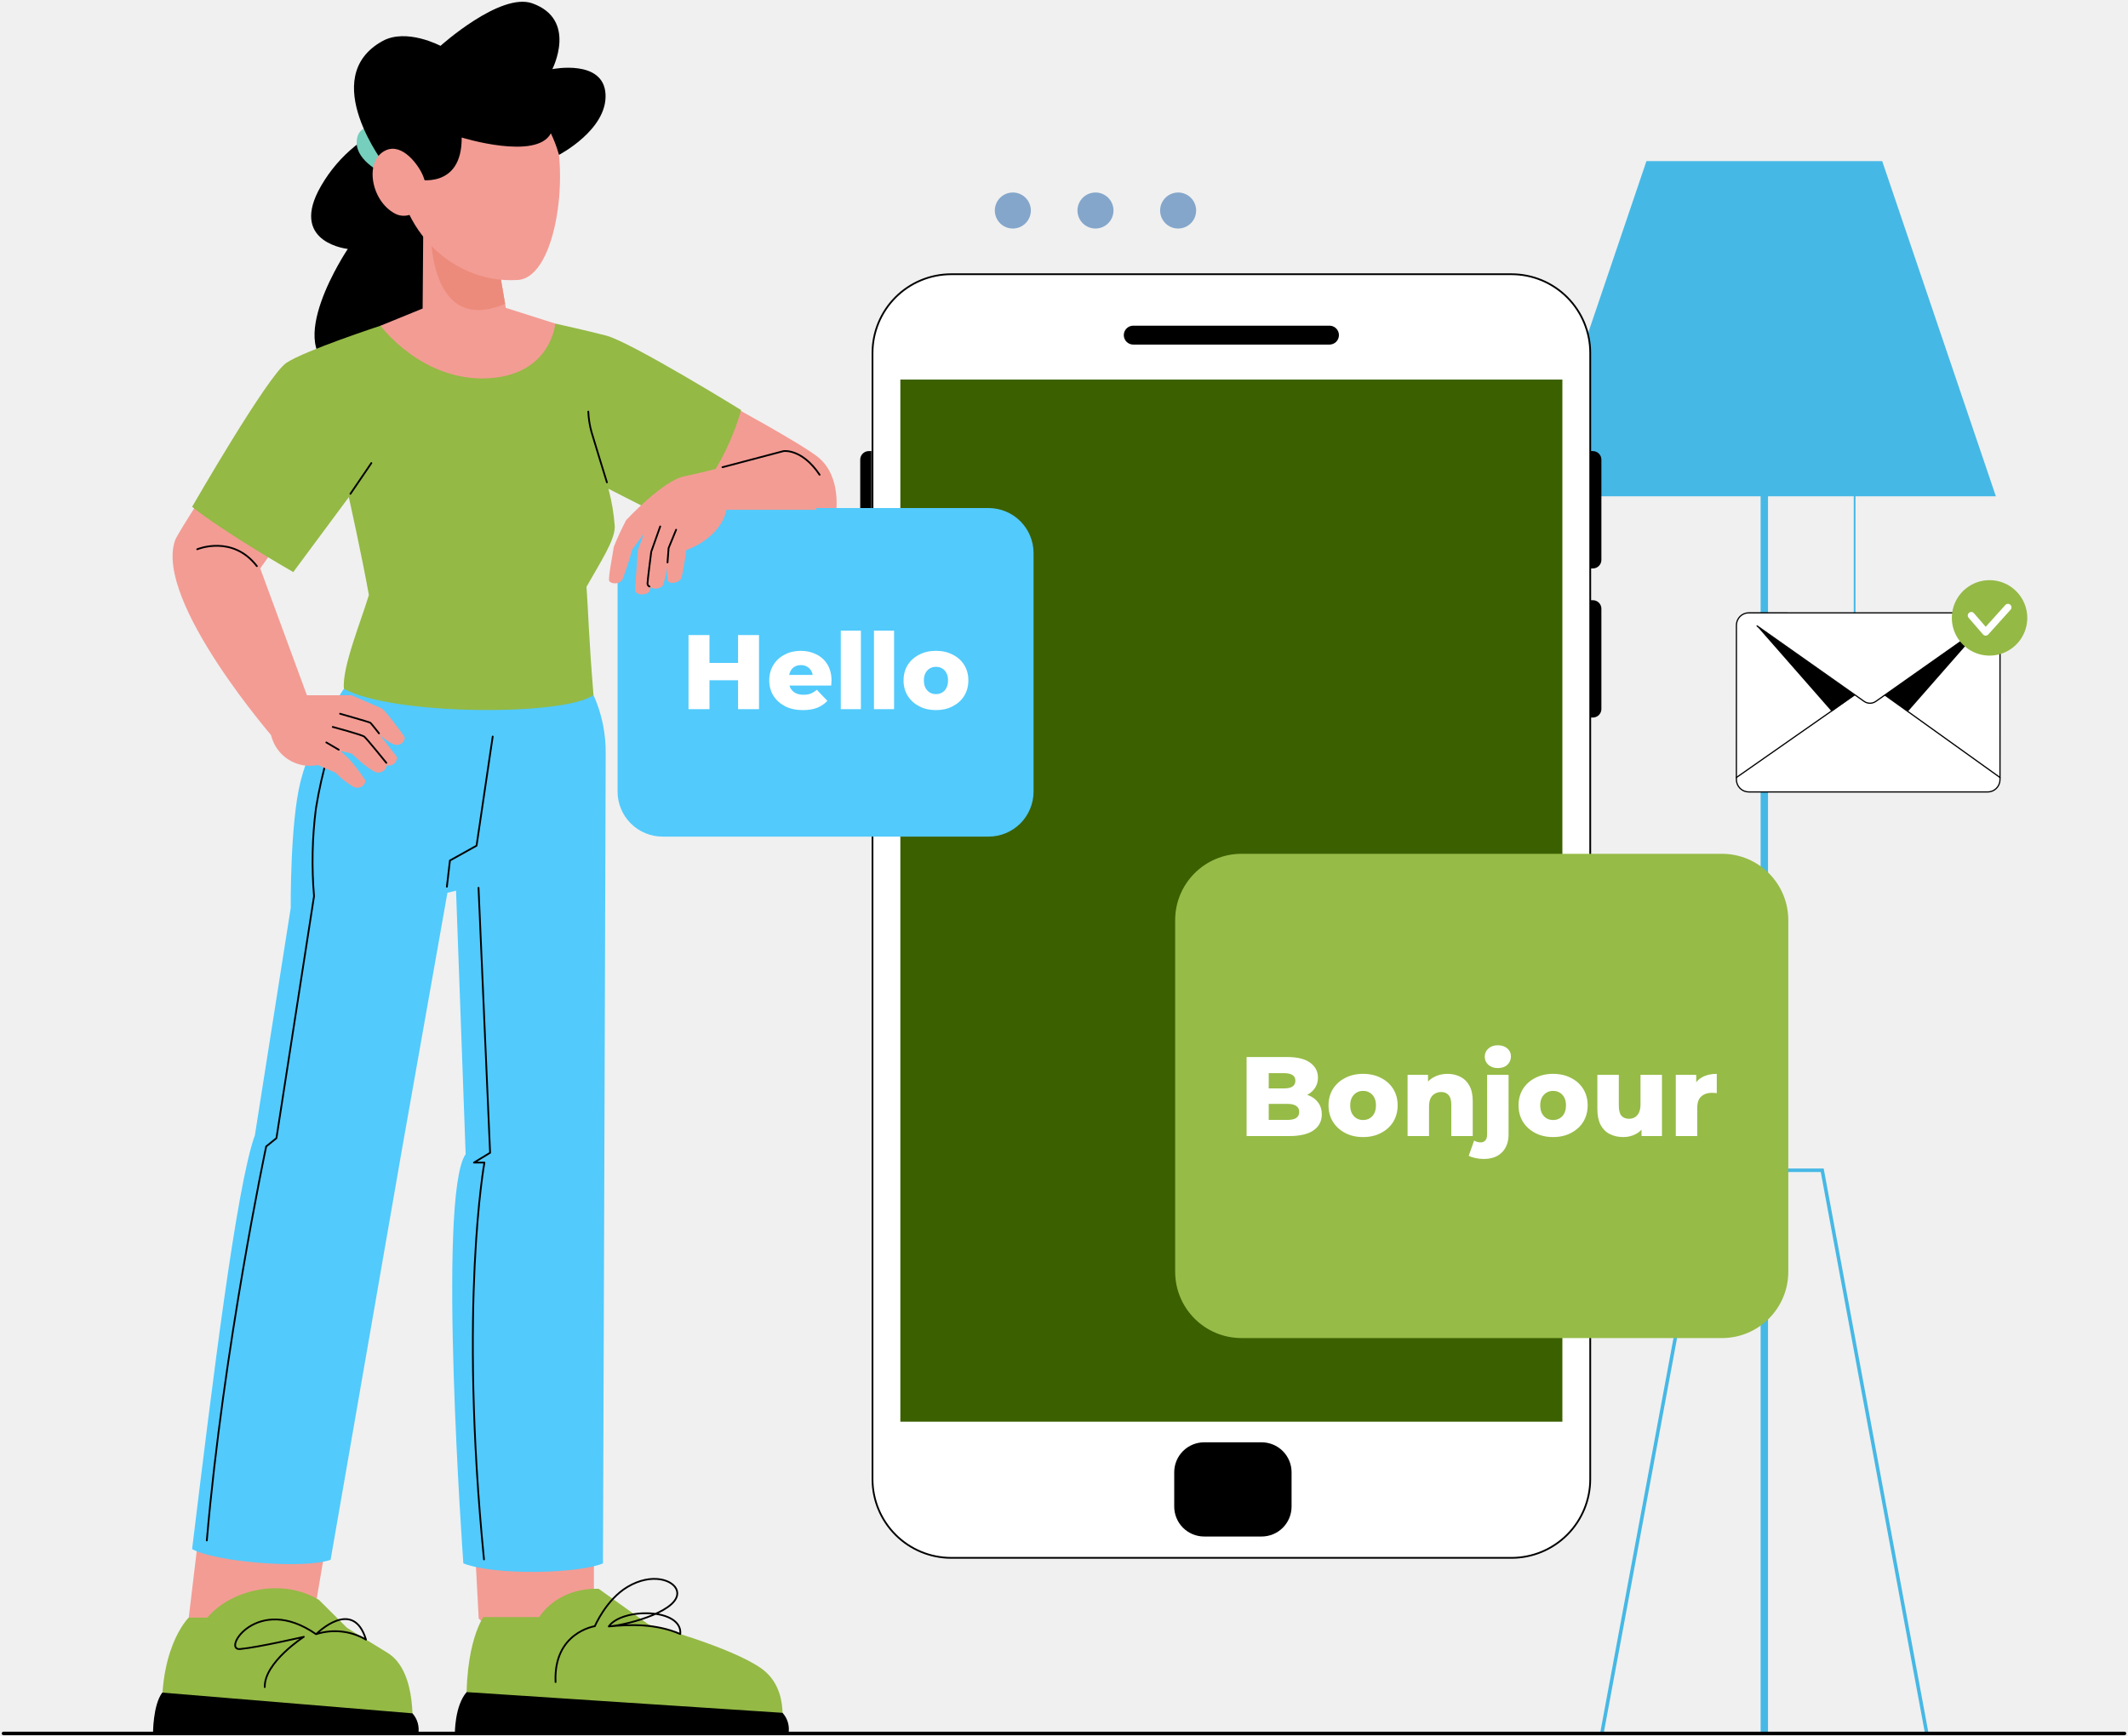
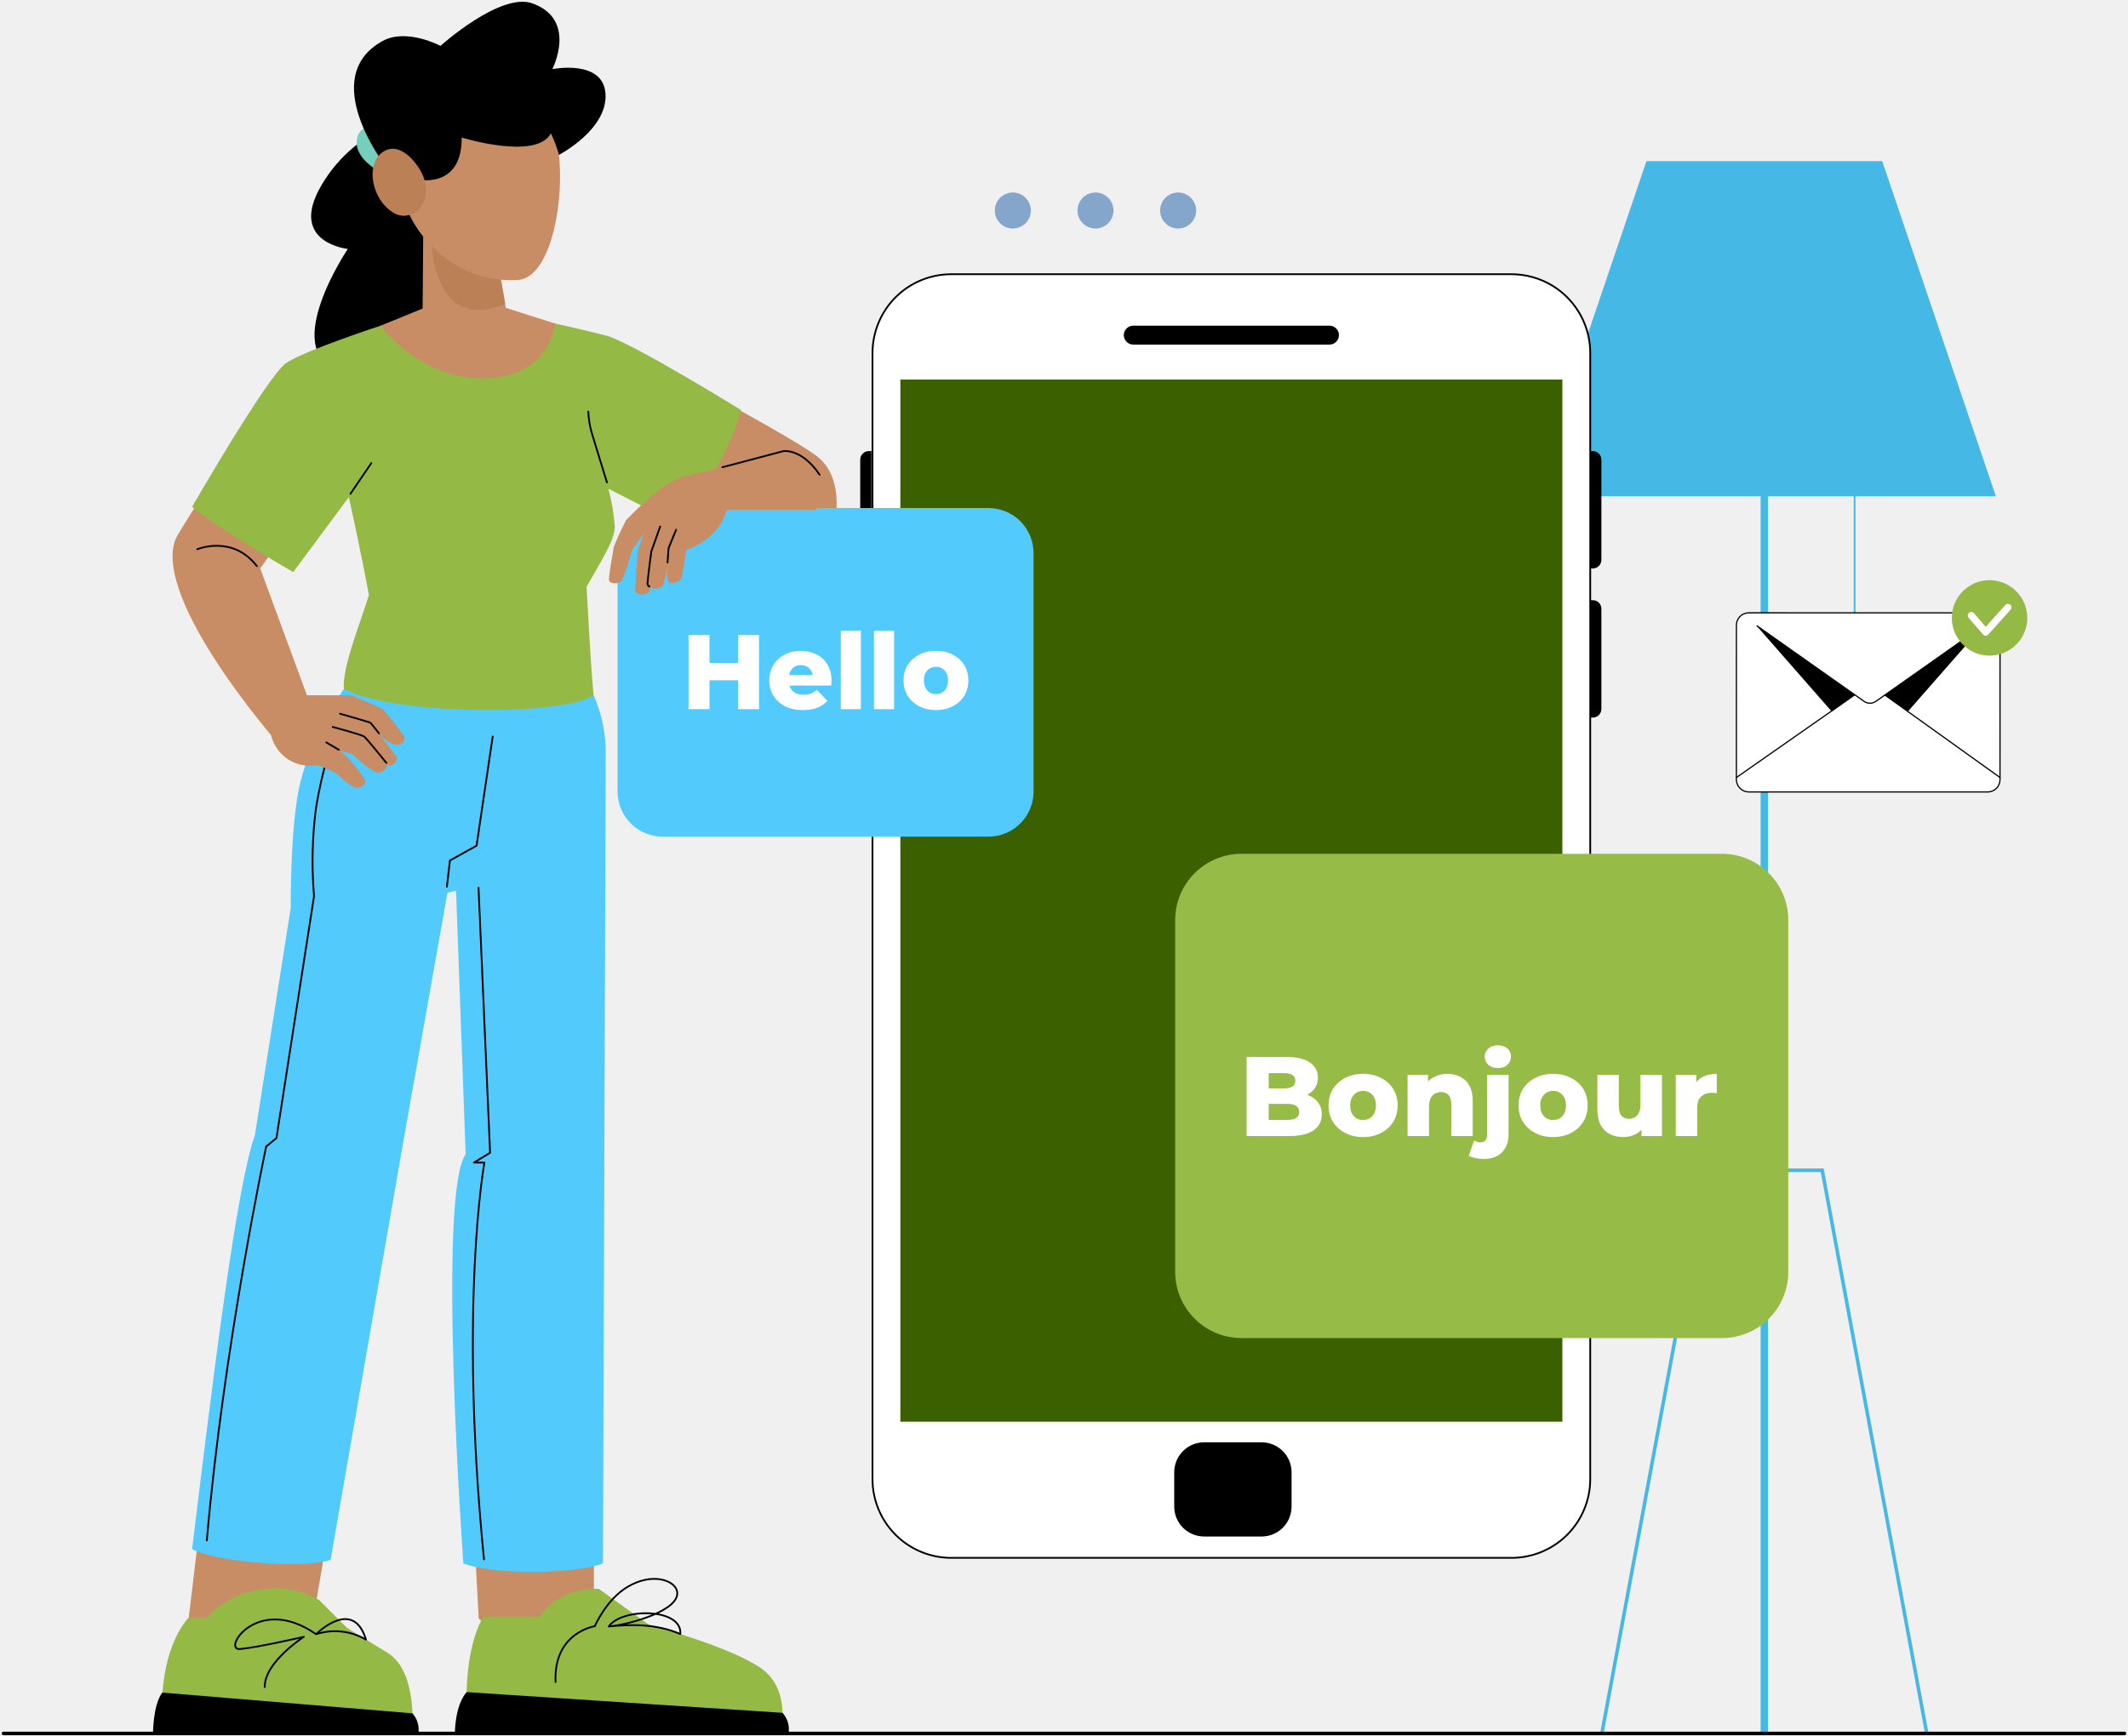
<svg xmlns="http://www.w3.org/2000/svg" width="603" height="492" viewBox="0 0 603 492" fill="none">
  <path d="M500.994 89.284H498.899V491.26H500.994V89.284Z" fill="#46B8E5" />
  <path d="M545.969 491.26L516.355 331.704H499.947H483.538L453.926 491.26" stroke="#46B8E5" stroke-miterlimit="10" />
  <path d="M525.533 115.612V204.512" stroke="#46B8E5" stroke-width="0.5" stroke-miterlimit="10" />
  <path d="M530.49 206.167C530.49 207.149 530.199 208.108 529.654 208.925C529.11 209.741 528.336 210.377 527.43 210.753C526.524 211.128 525.528 211.227 524.567 211.035C523.605 210.844 522.722 210.371 522.029 209.677C521.336 208.982 520.864 208.098 520.672 207.135C520.481 206.172 520.579 205.174 520.954 204.267C521.33 203.36 521.965 202.585 522.78 202.04C523.595 201.494 524.553 201.203 525.534 201.203C526.184 201.203 526.829 201.332 527.43 201.581C528.032 201.83 528.578 202.196 529.038 202.657C529.499 203.118 529.864 203.665 530.113 204.267C530.362 204.87 530.49 205.515 530.49 206.167Z" fill="#46B8E5" />
  <path d="M533.352 45.67H466.542L434.33 140.675H499.947H565.563L533.352 45.67Z" fill="#46B8E5" />
  <path d="M269.545 77.728H428.307C431.237 77.728 434.138 78.305 436.844 79.426C439.551 80.548 442.01 82.192 444.082 84.264C446.153 86.337 447.797 88.797 448.918 91.505C450.039 94.212 450.616 97.115 450.616 100.045V419.236C450.616 425.155 448.266 430.832 444.082 435.017C439.898 439.203 434.224 441.554 428.307 441.554H269.545C263.628 441.554 257.954 439.203 253.77 435.017C249.587 430.832 247.236 425.155 247.236 419.236V100.045C247.236 97.115 247.813 94.212 248.934 91.505C250.056 88.797 251.699 86.337 253.77 84.264C255.842 82.192 258.301 80.548 261.008 79.426C263.714 78.305 266.615 77.728 269.545 77.728Z" fill="white" stroke="black" stroke-width="0.5" stroke-miterlimit="10" />
  <path d="M442.724 107.585H255.127V402.963H442.724V107.585Z" fill="#3B6000" />
  <path d="M376.73 97.667H321.122C320.77 97.667 320.422 97.598 320.097 97.463C319.772 97.329 319.477 97.131 319.228 96.883C318.979 96.634 318.782 96.338 318.647 96.013C318.513 95.688 318.443 95.34 318.443 94.988C318.443 94.636 318.513 94.288 318.647 93.963C318.782 93.638 318.979 93.342 319.228 93.093C319.477 92.844 319.772 92.647 320.097 92.513C320.422 92.378 320.77 92.309 321.122 92.309H376.73C377.44 92.309 378.121 92.591 378.624 93.093C379.126 93.596 379.408 94.277 379.408 94.988C379.408 95.698 379.126 96.38 378.624 96.882C378.121 97.385 377.44 97.667 376.73 97.667Z" fill="black" />
  <path d="M341.218 408.805H357.502C359.752 408.805 361.91 409.699 363.501 411.291C365.092 412.883 365.986 415.041 365.986 417.293V427.017C365.986 429.269 365.092 431.428 363.501 433.019C361.91 434.611 359.752 435.505 357.502 435.505H341.218C338.968 435.505 336.81 434.611 335.218 433.019C333.627 431.428 332.733 429.269 332.733 427.017V417.293C332.733 415.042 333.627 412.883 335.218 411.291C336.81 409.699 338.968 408.805 341.218 408.805Z" fill="black" />
  <path d="M450.616 127.859H451.36C452.001 127.859 452.615 128.114 453.069 128.567C453.522 129.021 453.776 129.636 453.776 130.277V158.703C453.776 159.344 453.522 159.959 453.069 160.412C452.615 160.866 452.001 161.12 451.36 161.12H450.616V127.859Z" fill="black" />
  <path d="M246.918 161.12H246.174C245.533 161.12 244.919 160.865 244.466 160.412C244.012 159.959 243.758 159.344 243.758 158.703V130.277C243.758 129.636 244.012 129.021 244.466 128.567C244.919 128.114 245.533 127.859 246.174 127.859H246.918V161.12Z" fill="black" />
  <path d="M450.616 170.119H451.36C451.677 170.119 451.991 170.182 452.285 170.303C452.578 170.425 452.844 170.603 453.069 170.827C453.293 171.052 453.471 171.318 453.592 171.612C453.714 171.905 453.776 172.219 453.776 172.537V200.963C453.776 201.604 453.522 202.219 453.069 202.672C452.615 203.125 452.001 203.38 451.36 203.38H450.616V170.119Z" fill="black" />
-   <path d="M205.66 114.109C205.66 114.109 226.916 125.655 231.743 129.521C238.765 135.143 236.827 145.908 236.827 145.908H209.494L189.458 135.638L205.66 114.109Z" fill="#F39C94" />
+   <path d="M205.66 114.109C205.66 114.109 226.916 125.655 231.743 129.521C238.765 135.143 236.827 145.908 236.827 145.908H209.494L189.458 135.638L205.66 114.109Z" fill="#C88D64" />
  <path d="M111.912 34.922C102.524 38.448 94.771 45.323 90.145 54.224C82.724 68.948 98.555 70.556 98.555 70.556C98.555 70.556 79.385 99.014 95.71 104.953C112.036 110.892 129.969 91.095 129.969 91.095L131.577 41.974L111.912 34.922Z" fill="black" />
  <path d="M104.368 36.077C104.368 36.077 101.104 36.257 101.07 40.366C101.024 45.872 108.851 49.306 108.851 49.306L113.167 46.058L104.368 36.077Z" fill="#75CFBC" />
-   <path d="M53.487 458.482L57.85 421.991L94.411 425.649L87.708 465.15C87.708 465.15 60.336 464.493 53.487 458.482Z" fill="#F39C94" />
-   <path d="M135.649 458.76L134.169 430.947H168.292V464.841C168.292 464.841 142.612 466.091 135.649 458.76Z" fill="#F39C94" />
-   <path d="M49.624 153.1C50.721 150.418 62.237 132.963 62.237 132.963L87.281 143.123C87.281 143.123 80.416 151.629 73.756 161.067C73.75 161.076 73.74 161.083 73.733 161.093L87.281 197.905L78.019 209.785C78.019 209.785 43.531 170.29 49.624 153.1Z" fill="#F39C94" />
+   <path d="M53.487 458.482L57.85 421.991L94.411 425.649L87.708 465.15C87.708 465.15 60.336 464.493 53.487 458.482Z" fill="#C88D64" />
+   <path d="M135.649 458.76L134.169 430.947H168.292V464.841C168.292 464.841 142.612 466.091 135.649 458.76Z" fill="#C88D64" />
+   <path d="M49.624 153.1C50.721 150.418 62.237 132.963 62.237 132.963L87.281 143.123C87.281 143.123 80.416 151.629 73.756 161.067C73.75 161.076 73.74 161.083 73.733 161.093L87.281 197.905L78.019 209.785C78.019 209.785 43.531 170.29 49.624 153.1Z" fill="#C88D64" />
  <path d="M93.679 442.108C85.798 444.871 60.531 442.595 54.438 439.06C60.186 391.975 66.96 336.298 72.23 321.754L82.386 257.32C82.386 257.32 82.172 233.467 85.148 221.557C88.561 207.902 97.457 195.223 97.457 195.223L168.177 197.008C170.544 202.269 171.722 207.987 171.628 213.755C171.627 223.387 170.856 443.124 170.856 443.124C164.198 445.952 140.605 446.694 131.296 443.124C131.296 443.124 123.786 338.843 131.946 327.139L129.227 252.439L126.78 253.051L113.816 326.253L93.679 442.108Z" fill="#52CAFC" />
  <path d="M93.051 213.526C91.557 218.646 90.38 223.852 89.526 229.116C88.465 237.371 88.284 245.715 88.986 254.008L78.333 322.594L75.427 324.945C75.427 324.945 63.306 382.108 58.606 436.631" stroke="black" stroke-width="0.5" stroke-linecap="round" stroke-linejoin="round" />
  <path d="M126.63 251.325L127.495 243.903L135.04 239.695L139.616 208.763" stroke="black" stroke-width="0.5" stroke-linecap="round" stroke-linejoin="round" />
  <path d="M135.597 251.635L138.874 326.739L134.298 329.522H137.266C137.266 329.522 129.969 369.363 137.143 441.993" stroke="black" stroke-width="0.5" stroke-linecap="round" stroke-linejoin="round" />
  <path d="M157.348 91.714C157.348 91.714 166.981 93.854 171.797 95.128C178.888 97.004 209.989 116.213 209.989 116.213C209.989 116.213 204.836 136.992 189.725 147.355L172.406 138.531C173.351 142.041 173.954 145.634 174.206 149.261C174.206 153.2 170.273 159.074 166.191 166.328C166.739 173.887 166.817 180.566 168.177 197.008C159.894 203.025 111.13 202.822 97.457 195.223C96.861 189.149 102.502 175.562 104.525 168.644C102.502 157.332 98.843 140.917 98.843 140.917L83.1 162.145C83.1 162.145 63.728 151.065 54.438 143.651C54.438 143.651 75.908 106.34 81.159 102.838C86.41 99.336 107.816 92.323 107.816 92.323L157.348 91.714Z" fill="#94B945" />
-   <path d="M140.358 69.938L143.327 87.26L157.348 91.714C157.348 91.714 156.172 106.226 138.38 107.211C119.555 108.253 107.816 92.323 107.816 92.323L119.76 87.447L119.967 60.526L140.358 69.938Z" fill="#F39C94" />
-   <path d="M143.132 86.127C120.229 95.767 121.999 62.517 121.999 62.517L119.971 60.526L140.355 69.934L143.132 86.127Z" fill="#EC8B7B" />
-   <path d="M86.702 197.065H99.593C99.593 197.065 107.002 200.259 108.035 200.719C109.069 201.178 114.121 208.012 114.58 208.816C115.039 209.62 113.776 211.688 111.595 210.999C110.122 210.318 108.766 209.409 107.576 208.306C109.562 210.711 111.967 213.923 112.329 214.377C113.032 215.258 111.402 217.594 109.569 216.838C109.828 217.717 108.17 219.434 106.543 218.867C104.361 218.178 99.676 213.607 99.676 213.607L96.412 212.819C97.654 213.935 98.757 214.941 98.965 215.172C100.585 217.001 102.069 218.946 103.405 220.992C103.902 222.083 102.237 223.94 100.171 223.021C98.293 221.922 96.573 220.571 95.061 219.005L90.067 216.839C87.189 217.424 84.196 216.866 81.722 215.284C79.247 213.702 77.484 211.219 76.806 208.361L86.702 197.065Z" fill="#F39C94" />
+   <path d="M140.358 69.938L143.327 87.26L157.348 91.714C157.348 91.714 156.172 106.226 138.38 107.211C119.555 108.253 107.816 92.323 107.816 92.323L119.76 87.447L119.967 60.526L140.358 69.938Z" fill="#C88D64" />
+   <path d="M143.132 86.127C120.229 95.767 121.999 62.517 121.999 62.517L119.971 60.526L140.355 69.934L143.132 86.127Z" fill="#BB8056" />
+   <path d="M86.702 197.065H99.593C99.593 197.065 107.002 200.259 108.035 200.719C109.069 201.178 114.121 208.012 114.58 208.816C115.039 209.62 113.776 211.688 111.595 210.999C110.122 210.318 108.766 209.409 107.576 208.306C109.562 210.711 111.967 213.923 112.329 214.377C113.032 215.258 111.402 217.594 109.569 216.838C109.828 217.717 108.17 219.434 106.543 218.867C104.361 218.178 99.676 213.607 99.676 213.607L96.412 212.819C97.654 213.935 98.757 214.941 98.965 215.172C100.585 217.001 102.069 218.946 103.405 220.992C103.902 222.083 102.237 223.94 100.171 223.021C98.293 221.922 96.573 220.571 95.061 219.005L90.067 216.839C87.189 217.424 84.196 216.866 81.722 215.284C79.247 213.702 77.484 211.219 76.806 208.361L86.702 197.065Z" fill="#C88D64" />
  <path d="M109.47 216.217C109.47 216.217 103.935 209.35 103.224 208.793C102.513 208.236 94.288 206.04 94.288 206.04" stroke="black" stroke-width="0.5" stroke-linecap="round" stroke-linejoin="round" />
  <path d="M107.398 207.866C107.398 207.866 105.141 204.989 104.924 204.834C104.708 204.68 96.359 202.298 96.359 202.298" stroke="black" stroke-width="0.5" stroke-linecap="round" stroke-linejoin="round" />
  <path d="M95.989 212.505L92.464 210.433" stroke="black" stroke-width="0.5" stroke-linecap="round" stroke-linejoin="round" />
  <path d="M136.96 458.339C136.96 458.339 130.369 467.48 132.702 491.357H221.171C221.171 491.357 224.353 479.153 215.867 472.998C207.381 466.843 183.832 460.476 183.832 460.476L169.636 450.32C162.045 450.108 156.074 453.481 152.783 458.339H136.96Z" fill="#94B945" />
  <path d="M128.897 491.351C128.897 491.351 128.815 483.514 132.225 479.606L221.741 485.479C222.454 486.263 222.977 487.202 223.269 488.221C223.561 489.24 223.615 490.314 223.426 491.357L128.897 491.351Z" fill="black" />
  <path d="M53.488 458.482C53.488 458.482 43.92 467.623 46.253 491.5H116.713C116.713 491.5 118.727 473.883 109.767 468.442C102.329 463.926 98.311 461.371 98.311 461.371L90.412 453.502C79.97 447.081 65.38 450.58 58.772 458.482H53.488Z" fill="#94B945" />
  <path d="M43.364 491.493C43.364 491.493 43.284 483.331 45.98 479.749L116.876 485.621C117.58 486.411 118.093 487.351 118.378 488.37C118.662 489.389 118.711 490.459 118.519 491.5L43.364 491.493Z" fill="black" />
-   <path d="M156.065 34.153C161.753 46.738 158.034 78.584 146.767 79.35C126.589 80.721 109.137 61.512 113.184 39.843C117.271 17.961 148.459 17.326 156.065 34.153Z" fill="#F39C94" />
+   <path d="M156.065 34.153C161.753 46.738 158.034 78.584 146.767 79.35C126.589 80.721 109.137 61.512 113.184 39.843C117.271 17.961 148.459 17.326 156.065 34.153Z" fill="#C88D64" />
  <path d="M158.394 43.897C158.394 43.897 172.11 36.769 171.586 26.715C171.063 16.662 156.513 19.594 156.513 19.594C156.513 19.594 163.727 5.573 150.864 0.954C141.803 -2.3 124.822 12.997 124.822 12.997C124.822 12.997 115.19 7.87 108.387 11.636C89.685 21.988 109.302 47.136 109.302 47.136L118.131 50.858C118.131 50.858 130.933 53.851 130.829 38.98C130.829 38.98 152.016 45.548 156.1 37.784C157.044 39.75 157.812 41.796 158.394 43.897Z" fill="black" />
-   <path d="M119.857 49.798C118.618 46.794 114.018 40.43 109.307 42.61C103.149 45.461 105.049 56.892 111.923 60.538C116.59 63.012 123.155 57.788 119.857 49.798Z" fill="#F39C94" />
+   <path d="M119.857 49.798C118.618 46.794 114.018 40.43 109.307 42.61C103.149 45.461 105.049 56.892 111.923 60.538C116.59 63.012 123.155 57.788 119.857 49.798Z" fill="#BB8056" />
  <path d="M280.12 144H187.754C184.371 144 181.127 145.344 178.736 147.737C176.344 150.13 175 153.375 175 156.76V224.364C175 227.748 176.344 230.994 178.736 233.387C181.128 235.78 184.372 237.124 187.754 237.124H280.12C283.502 237.124 286.746 235.78 289.138 233.387C291.53 230.994 292.874 227.748 292.874 224.364V156.76C292.874 153.376 291.53 150.13 289.138 147.737C286.746 145.344 283.502 144 280.12 144Z" fill="#52CAFC" />
-   <path d="M222.027 127.859C222.027 127.859 200.095 133.824 193.993 134.978C187.892 136.133 177.421 147.434 177.421 147.434C176.127 149.894 174.961 152.418 173.925 154.997C173.863 155.803 172.282 163.738 172.608 164.606C172.933 165.474 175.501 165.857 176.399 164.183C177.464 161.467 178.366 158.691 179.1 155.868L182.396 151.3C181.663 153.694 180.761 155.638 180.739 156.116C180.703 156.913 179.962 166.093 179.977 167.231C179.997 168.798 183.263 168.893 184.051 167.551C184.2 167.207 184.308 166.846 184.374 166.476C184.919 166.783 185.55 166.903 186.17 166.816C186.789 166.729 187.363 166.441 187.803 165.996C188.449 164.196 188.903 162.333 189.158 160.437C189.036 161.783 189.038 163.137 189.165 164.483C189.536 165.736 192.643 165.333 193.138 163.601C193.434 162.566 194.155 158.431 194.477 155.906C195.207 155.658 204.127 152.479 205.867 144.49H231.427L222.027 127.859Z" fill="#F39C94" />
+   <path d="M222.027 127.859C222.027 127.859 200.095 133.824 193.993 134.978C187.892 136.133 177.421 147.434 177.421 147.434C176.127 149.894 174.961 152.418 173.925 154.997C173.863 155.803 172.282 163.738 172.608 164.606C172.933 165.474 175.501 165.857 176.399 164.183C177.464 161.467 178.366 158.691 179.1 155.868L182.396 151.3C181.663 153.694 180.761 155.638 180.739 156.116C180.703 156.913 179.962 166.093 179.977 167.231C179.997 168.798 183.263 168.893 184.051 167.551C184.2 167.207 184.308 166.846 184.374 166.476C184.919 166.783 185.55 166.903 186.17 166.816C186.789 166.729 187.363 166.441 187.803 165.996C188.449 164.196 188.903 162.333 189.158 160.437C189.036 161.783 189.038 163.137 189.165 164.483C189.536 165.736 192.643 165.333 193.138 163.601C193.434 162.566 194.155 158.431 194.477 155.906C195.207 155.658 204.127 152.479 205.867 144.49H231.427L222.027 127.859Z" fill="#C88D64" />
  <path d="M184.039 166.237C183.868 166.17 183.721 166.051 183.621 165.896C183.521 165.742 183.472 165.559 183.481 165.375C183.465 164.679 184.543 156.363 184.543 156.363L187.078 149.218" stroke="black" stroke-width="0.5" stroke-linecap="round" stroke-linejoin="round" />
  <path d="M191.591 150.146L189.457 155.342L189.148 159.425" stroke="black" stroke-width="0.5" stroke-linecap="round" stroke-linejoin="round" />
  <path d="M204.713 132.431L222.027 127.86C222.027 127.86 227.222 127.06 232.251 134.566" stroke="black" stroke-width="0.5" stroke-linecap="round" stroke-linejoin="round" />
  <path d="M55.886 155.682C55.886 155.682 65.862 151.475 72.788 160.467" stroke="black" stroke-width="0.5" stroke-linecap="round" stroke-linejoin="round" />
  <path d="M171.978 136.71C171.978 136.71 168.433 125.245 167.608 122.44C167.089 120.556 166.785 118.619 166.701 116.666" stroke="black" stroke-width="0.5" stroke-linecap="round" stroke-linejoin="round" />
  <path d="M99.297 139.969L105.233 131.246" stroke="black" stroke-width="0.5" stroke-linecap="round" stroke-linejoin="round" />
  <path d="M172.507 460.997C178.328 460.428 185.707 460.099 192.772 463.145C193.424 455.707 176.176 455.677 172.507 460.997ZM172.507 460.997C178.402 460.502 193.409 456.295 191.801 450.81C190.923 447.816 184.71 445.689 177.825 449.779C171.752 453.386 168.557 460.923 168.557 460.923C168.557 460.923 156.807 462.656 157.426 476.761" stroke="black" stroke-width="0.5" stroke-linecap="round" stroke-linejoin="round" />
  <path d="M89.56 463.192C91.894 462.435 94.362 462.181 96.801 462.448C99.24 462.714 101.596 463.495 103.711 464.738C100.098 452.839 90.019 462.774 89.56 463.192ZM89.56 463.192C72.904 451.579 62.763 467.894 68.04 467.399C73.316 466.904 86.097 463.934 86.097 463.934C86.097 463.934 74.842 471.193 75.027 478.184" stroke="black" stroke-width="0.5" stroke-linecap="round" stroke-linejoin="round" />
  <path d="M292.107 59.669C292.107 60.68 291.808 61.667 291.246 62.508C290.685 63.348 289.888 64.003 288.954 64.389C288.021 64.776 286.994 64.877 286.004 64.68C285.013 64.483 284.103 63.996 283.388 63.282C282.674 62.567 282.188 61.657 281.991 60.666C281.794 59.675 281.895 58.647 282.281 57.714C282.668 56.78 283.323 55.982 284.162 55.421C285.002 54.859 285.99 54.56 287 54.56C287.671 54.56 288.335 54.692 288.954 54.949C289.574 55.205 290.137 55.582 290.611 56.056C291.086 56.531 291.462 57.094 291.718 57.714C291.975 58.334 292.107 58.998 292.107 59.669Z" fill="#84A6CB" />
  <path d="M315.526 59.669C315.526 60.68 315.227 61.667 314.665 62.508C314.104 63.348 313.307 64.003 312.373 64.389C311.44 64.776 310.413 64.877 309.422 64.68C308.432 64.483 307.522 63.996 306.807 63.282C306.093 62.567 305.607 61.657 305.41 60.666C305.213 59.675 305.314 58.647 305.7 57.714C306.087 56.78 306.741 55.982 307.581 55.421C308.421 54.859 309.409 54.56 310.419 54.56C311.09 54.56 311.754 54.692 312.373 54.949C312.993 55.205 313.556 55.582 314.03 56.056C314.505 56.531 314.881 57.094 315.137 57.714C315.394 58.334 315.526 58.998 315.526 59.669Z" fill="#84A6CB" />
  <path d="M338.945 59.669C338.945 60.68 338.646 61.667 338.084 62.508C337.523 63.348 336.726 64.003 335.792 64.389C334.859 64.776 333.832 64.877 332.841 64.68C331.851 64.483 330.941 63.996 330.226 63.282C329.512 62.567 329.026 61.657 328.829 60.666C328.632 59.675 328.733 58.647 329.119 57.714C329.506 56.78 330.16 55.982 331 55.421C331.84 54.859 332.828 54.56 333.838 54.56C334.508 54.56 335.173 54.692 335.792 54.949C336.412 55.205 336.975 55.582 337.449 56.056C337.924 56.531 338.3 57.094 338.556 57.714C338.813 58.334 338.945 58.998 338.945 59.669Z" fill="#84A6CB" />
  <path d="M602 491.324H1" stroke="black" stroke-linecap="round" stroke-linejoin="round" />
  <path d="M563.226 224.474L495.539 224.463C494.609 224.463 493.718 224.094 493.06 223.436C492.403 222.778 492.034 221.886 492.034 220.956L492.041 177.202C492.041 176.742 492.132 176.286 492.308 175.86C492.485 175.435 492.743 175.048 493.068 174.723C493.394 174.397 493.78 174.139 494.206 173.963C494.631 173.787 495.087 173.696 495.547 173.696L563.234 173.707C563.694 173.707 564.15 173.798 564.575 173.974C565 174.15 565.387 174.409 565.712 174.734C566.038 175.06 566.296 175.446 566.472 175.872C566.648 176.297 566.738 176.753 566.738 177.214L566.731 220.968C566.731 221.429 566.64 221.885 566.464 222.31C566.288 222.735 566.03 223.122 565.704 223.447C565.379 223.773 564.992 224.031 564.567 224.207C564.142 224.383 563.686 224.474 563.226 224.474Z" fill="white" stroke="black" stroke-width="0.342" stroke-linecap="round" stroke-linejoin="round" />
  <path d="M534.106 196.994L566.732 220.377" stroke="black" stroke-width="0.342" stroke-linecap="round" stroke-linejoin="round" />
  <path d="M492.034 220.377L525.576 196.93" stroke="black" stroke-width="0.342" stroke-linecap="round" stroke-linejoin="round" />
  <path d="M497.896 177.404L528.22 198.793C528.707 199.137 529.289 199.322 529.886 199.322C530.482 199.322 531.064 199.138 531.552 198.794L561.883 177.414" fill="white" />
  <path d="M497.896 177.404L528.22 198.793C528.707 199.137 529.289 199.322 529.886 199.322C530.482 199.322 531.064 199.138 531.552 198.794L561.883 177.414" stroke="black" stroke-width="0.342" stroke-linecap="round" stroke-linejoin="round" />
  <path d="M561.883 177.415L534.106 196.993L540.63 201.669L561.883 177.415Z" fill="black" />
  <path d="M497.8 177.415L525.576 196.993L519.053 201.669L497.8 177.415Z" fill="black" />
  <path d="M574.457 175.132C574.457 177.247 573.83 179.314 572.656 181.073C571.481 182.831 569.812 184.202 567.859 185.011C565.905 185.821 563.756 186.032 561.683 185.62C559.609 185.207 557.705 184.189 556.21 182.693C554.715 181.198 553.697 179.292 553.284 177.218C552.872 175.144 553.084 172.994 553.893 171.04C554.702 169.086 556.072 167.416 557.83 166.241C559.587 165.066 561.654 164.438 563.768 164.438C566.603 164.438 569.322 165.565 571.326 167.571C573.331 169.576 574.457 172.296 574.457 175.132Z" fill="#94B945" />
  <path d="M562.665 180.166H562.655C562.513 180.165 562.374 180.133 562.246 180.073C562.117 180.014 562.003 179.928 561.911 179.82L557.837 175.108C557.664 174.907 557.578 174.647 557.597 174.383C557.617 174.119 557.74 173.874 557.94 173.701C558.14 173.528 558.4 173.442 558.664 173.461C558.928 173.48 559.173 173.603 559.346 173.804L562.68 177.661L568.238 171.485C568.326 171.388 568.432 171.308 568.55 171.251C568.668 171.195 568.796 171.162 568.927 171.155C569.058 171.148 569.189 171.167 569.313 171.21C569.436 171.254 569.55 171.322 569.648 171.409C569.745 171.497 569.824 171.603 569.881 171.722C569.937 171.84 569.969 171.968 569.976 172.099C569.983 172.23 569.964 172.361 569.92 172.485C569.876 172.609 569.808 172.722 569.72 172.819L563.405 179.835C563.312 179.939 563.198 180.023 563.07 180.08C562.943 180.137 562.805 180.166 562.665 180.166Z" fill="white" />
  <path d="M487.939 242H351.799C341.417 242 333 250.42 333 260.807V360.451C333 370.837 341.417 379.257 351.799 379.257H487.939C498.321 379.257 506.738 370.837 506.738 360.451V260.807C506.738 250.42 498.321 242 487.939 242Z" fill="#96BB47" />
  <path d="M209.14 180H215.08V201H209.14V180ZM201.04 201H195.1V180H201.04V201ZM209.56 192.81H200.62V187.89H209.56V192.81ZM227.52 201.27C225.6 201.27 223.92 200.91 222.48 200.19C221.06 199.45 219.95 198.45 219.15 197.19C218.37 195.91 217.98 194.46 217.98 192.84C217.98 191.22 218.36 189.78 219.12 188.52C219.9 187.24 220.97 186.25 222.33 185.55C223.69 184.83 225.22 184.47 226.92 184.47C228.52 184.47 229.98 184.8 231.3 185.46C232.62 186.1 233.67 187.05 234.45 188.31C235.23 189.57 235.62 191.1 235.62 192.9C235.62 193.1 235.61 193.33 235.59 193.59C235.57 193.85 235.55 194.09 235.53 194.31H222.66V191.31H232.5L230.34 192.15C230.36 191.41 230.22 190.77 229.92 190.23C229.64 189.69 229.24 189.27 228.72 188.97C228.22 188.67 227.63 188.52 226.95 188.52C226.27 188.52 225.67 188.67 225.15 188.97C224.65 189.27 224.26 189.7 223.98 190.26C223.7 190.8 223.56 191.44 223.56 192.18V193.05C223.56 193.85 223.72 194.54 224.04 195.12C224.38 195.7 224.86 196.15 225.48 196.47C226.1 196.77 226.84 196.92 227.7 196.92C228.5 196.92 229.18 196.81 229.74 196.59C230.32 196.35 230.89 195.99 231.45 195.51L234.45 198.63C233.67 199.49 232.71 200.15 231.57 200.61C230.43 201.05 229.08 201.27 227.52 201.27ZM238.248 201V178.74H243.948V201H238.248ZM247.652 201V178.74H253.352V201H247.652ZM265.217 201.27C263.437 201.27 261.857 200.91 260.477 200.19C259.097 199.47 258.007 198.48 257.207 197.22C256.427 195.94 256.037 194.48 256.037 192.84C256.037 191.2 256.427 189.75 257.207 188.49C258.007 187.23 259.097 186.25 260.477 185.55C261.857 184.83 263.437 184.47 265.217 184.47C266.997 184.47 268.577 184.83 269.957 185.55C271.357 186.25 272.447 187.23 273.227 188.49C274.007 189.75 274.397 191.2 274.397 192.84C274.397 194.48 274.007 195.94 273.227 197.22C272.447 198.48 271.357 199.47 269.957 200.19C268.577 200.91 266.997 201.27 265.217 201.27ZM265.217 196.74C265.877 196.74 266.457 196.59 266.957 196.29C267.477 195.99 267.887 195.55 268.187 194.97C268.487 194.37 268.637 193.66 268.637 192.84C268.637 192.02 268.487 191.33 268.187 190.77C267.887 190.19 267.477 189.75 266.957 189.45C266.457 189.15 265.877 189 265.217 189C264.577 189 263.997 189.15 263.477 189.45C262.977 189.75 262.567 190.19 262.247 190.77C261.947 191.33 261.797 192.02 261.797 192.84C261.797 193.66 261.947 194.37 262.247 194.97C262.567 195.55 262.977 195.99 263.477 196.29C263.997 196.59 264.577 196.74 265.217 196.74Z" fill="white" />
  <path d="M353.24 322V299.6H364.696C367.64 299.6 369.837 300.144 371.288 301.232C372.739 302.299 373.464 303.707 373.464 305.456C373.464 306.608 373.155 307.621 372.536 308.496C371.939 309.349 371.085 310.032 369.976 310.544C368.888 311.035 367.587 311.28 366.072 311.28L366.712 309.744C368.291 309.744 369.667 309.989 370.84 310.48C372.013 310.949 372.92 311.643 373.56 312.56C374.221 313.456 374.552 314.555 374.552 315.856C374.552 317.797 373.763 319.312 372.184 320.4C370.627 321.467 368.344 322 365.336 322H353.24ZM359.512 317.424H364.824C365.912 317.424 366.733 317.243 367.288 316.88C367.864 316.496 368.152 315.92 368.152 315.152C368.152 314.384 367.864 313.819 367.288 313.456C366.733 313.072 365.912 312.88 364.824 312.88H359.064V308.496H363.864C364.931 308.496 365.731 308.315 366.264 307.952C366.797 307.589 367.064 307.045 367.064 306.32C367.064 305.595 366.797 305.061 366.264 304.72C365.731 304.357 364.931 304.176 363.864 304.176H359.512V317.424ZM386.25 322.288C384.351 322.288 382.666 321.904 381.194 321.136C379.722 320.368 378.559 319.312 377.706 317.968C376.874 316.603 376.458 315.045 376.458 313.296C376.458 311.547 376.874 310 377.706 308.656C378.559 307.312 379.722 306.267 381.194 305.52C382.666 304.752 384.351 304.368 386.25 304.368C388.148 304.368 389.834 304.752 391.306 305.52C392.799 306.267 393.962 307.312 394.794 308.656C395.626 310 396.042 311.547 396.042 313.296C396.042 315.045 395.626 316.603 394.794 317.968C393.962 319.312 392.799 320.368 391.306 321.136C389.834 321.904 388.148 322.288 386.25 322.288ZM386.25 317.456C386.954 317.456 387.572 317.296 388.106 316.976C388.66 316.656 389.098 316.187 389.418 315.568C389.738 314.928 389.898 314.171 389.898 313.296C389.898 312.421 389.738 311.685 389.418 311.088C389.098 310.469 388.66 310 388.106 309.68C387.572 309.36 386.954 309.2 386.25 309.2C385.567 309.2 384.948 309.36 384.394 309.68C383.86 310 383.423 310.469 383.082 311.088C382.762 311.685 382.602 312.421 382.602 313.296C382.602 314.171 382.762 314.928 383.082 315.568C383.423 316.187 383.86 316.656 384.394 316.976C384.948 317.296 385.567 317.456 386.25 317.456ZM410.154 304.368C411.498 304.368 412.714 304.645 413.802 305.2C414.89 305.733 415.744 306.565 416.362 307.696C417.002 308.827 417.322 310.288 417.322 312.08V322H411.242V313.072C411.242 311.835 410.986 310.939 410.474 310.384C409.984 309.808 409.29 309.52 408.394 309.52C407.754 309.52 407.168 309.669 406.634 309.968C406.101 310.245 405.685 310.683 405.386 311.28C405.088 311.877 404.938 312.656 404.938 313.616V322H398.858V304.656H404.65V309.584L403.53 308.144C404.192 306.885 405.098 305.947 406.25 305.328C407.402 304.688 408.704 304.368 410.154 304.368ZM420.404 328.496C419.593 328.496 418.825 328.411 418.099 328.24C417.353 328.091 416.713 327.877 416.179 327.6L417.715 323.28C418.27 323.621 418.899 323.792 419.604 323.792C420.137 323.792 420.564 323.611 420.884 323.248C421.225 322.885 421.396 322.309 421.396 321.52V304.656H427.476V321.552C427.476 323.664 426.857 325.349 425.62 326.608C424.382 327.867 422.644 328.496 420.404 328.496ZM424.436 302.736C423.326 302.736 422.43 302.427 421.748 301.808C421.065 301.189 420.724 300.421 420.724 299.504C420.724 298.587 421.065 297.819 421.748 297.2C422.43 296.581 423.326 296.272 424.436 296.272C425.545 296.272 426.441 296.571 427.124 297.168C427.806 297.744 428.148 298.491 428.148 299.408C428.148 300.368 427.806 301.168 427.124 301.808C426.462 302.427 425.566 302.736 424.436 302.736ZM440.094 322.288C438.195 322.288 436.51 321.904 435.038 321.136C433.566 320.368 432.403 319.312 431.549 317.968C430.718 316.603 430.302 315.045 430.302 313.296C430.302 311.547 430.718 310 431.549 308.656C432.403 307.312 433.566 306.267 435.038 305.52C436.51 304.752 438.195 304.368 440.094 304.368C441.992 304.368 443.678 304.752 445.15 305.52C446.643 306.267 447.806 307.312 448.638 308.656C449.47 310 449.886 311.547 449.886 313.296C449.886 315.045 449.47 316.603 448.638 317.968C447.806 319.312 446.643 320.368 445.15 321.136C443.678 321.904 441.992 322.288 440.094 322.288ZM440.094 317.456C440.798 317.456 441.416 317.296 441.95 316.976C442.504 316.656 442.942 316.187 443.262 315.568C443.582 314.928 443.742 314.171 443.742 313.296C443.742 312.421 443.582 311.685 443.262 311.088C442.942 310.469 442.504 310 441.95 309.68C441.416 309.36 440.798 309.2 440.094 309.2C439.411 309.2 438.792 309.36 438.238 309.68C437.704 310 437.267 310.469 436.926 311.088C436.606 311.685 436.446 312.421 436.446 313.296C436.446 314.171 436.606 314.928 436.926 315.568C437.267 316.187 437.704 316.656 438.238 316.976C438.792 317.296 439.411 317.456 440.094 317.456ZM459.998 322.288C458.59 322.288 457.321 322.011 456.19 321.456C455.081 320.901 454.206 320.037 453.566 318.864C452.947 317.669 452.638 316.165 452.638 314.352V304.656H458.718V313.36C458.718 314.704 458.963 315.664 459.454 316.24C459.966 316.816 460.681 317.104 461.598 317.104C462.195 317.104 462.739 316.965 463.23 316.688C463.721 316.411 464.115 315.973 464.414 315.376C464.713 314.757 464.862 313.968 464.862 313.008V304.656H470.942V322H465.15V317.104L466.27 318.48C465.673 319.76 464.809 320.72 463.678 321.36C462.547 321.979 461.321 322.288 459.998 322.288ZM474.858 322V304.656H480.65V309.712L479.786 308.272C480.298 306.971 481.13 306 482.282 305.36C483.434 304.699 484.832 304.368 486.474 304.368V309.84C486.197 309.797 485.952 309.776 485.738 309.776C485.546 309.755 485.333 309.744 485.098 309.744C483.861 309.744 482.858 310.085 482.09 310.768C481.322 311.429 480.938 312.517 480.938 314.032V322H474.858Z" fill="white" />
</svg>
